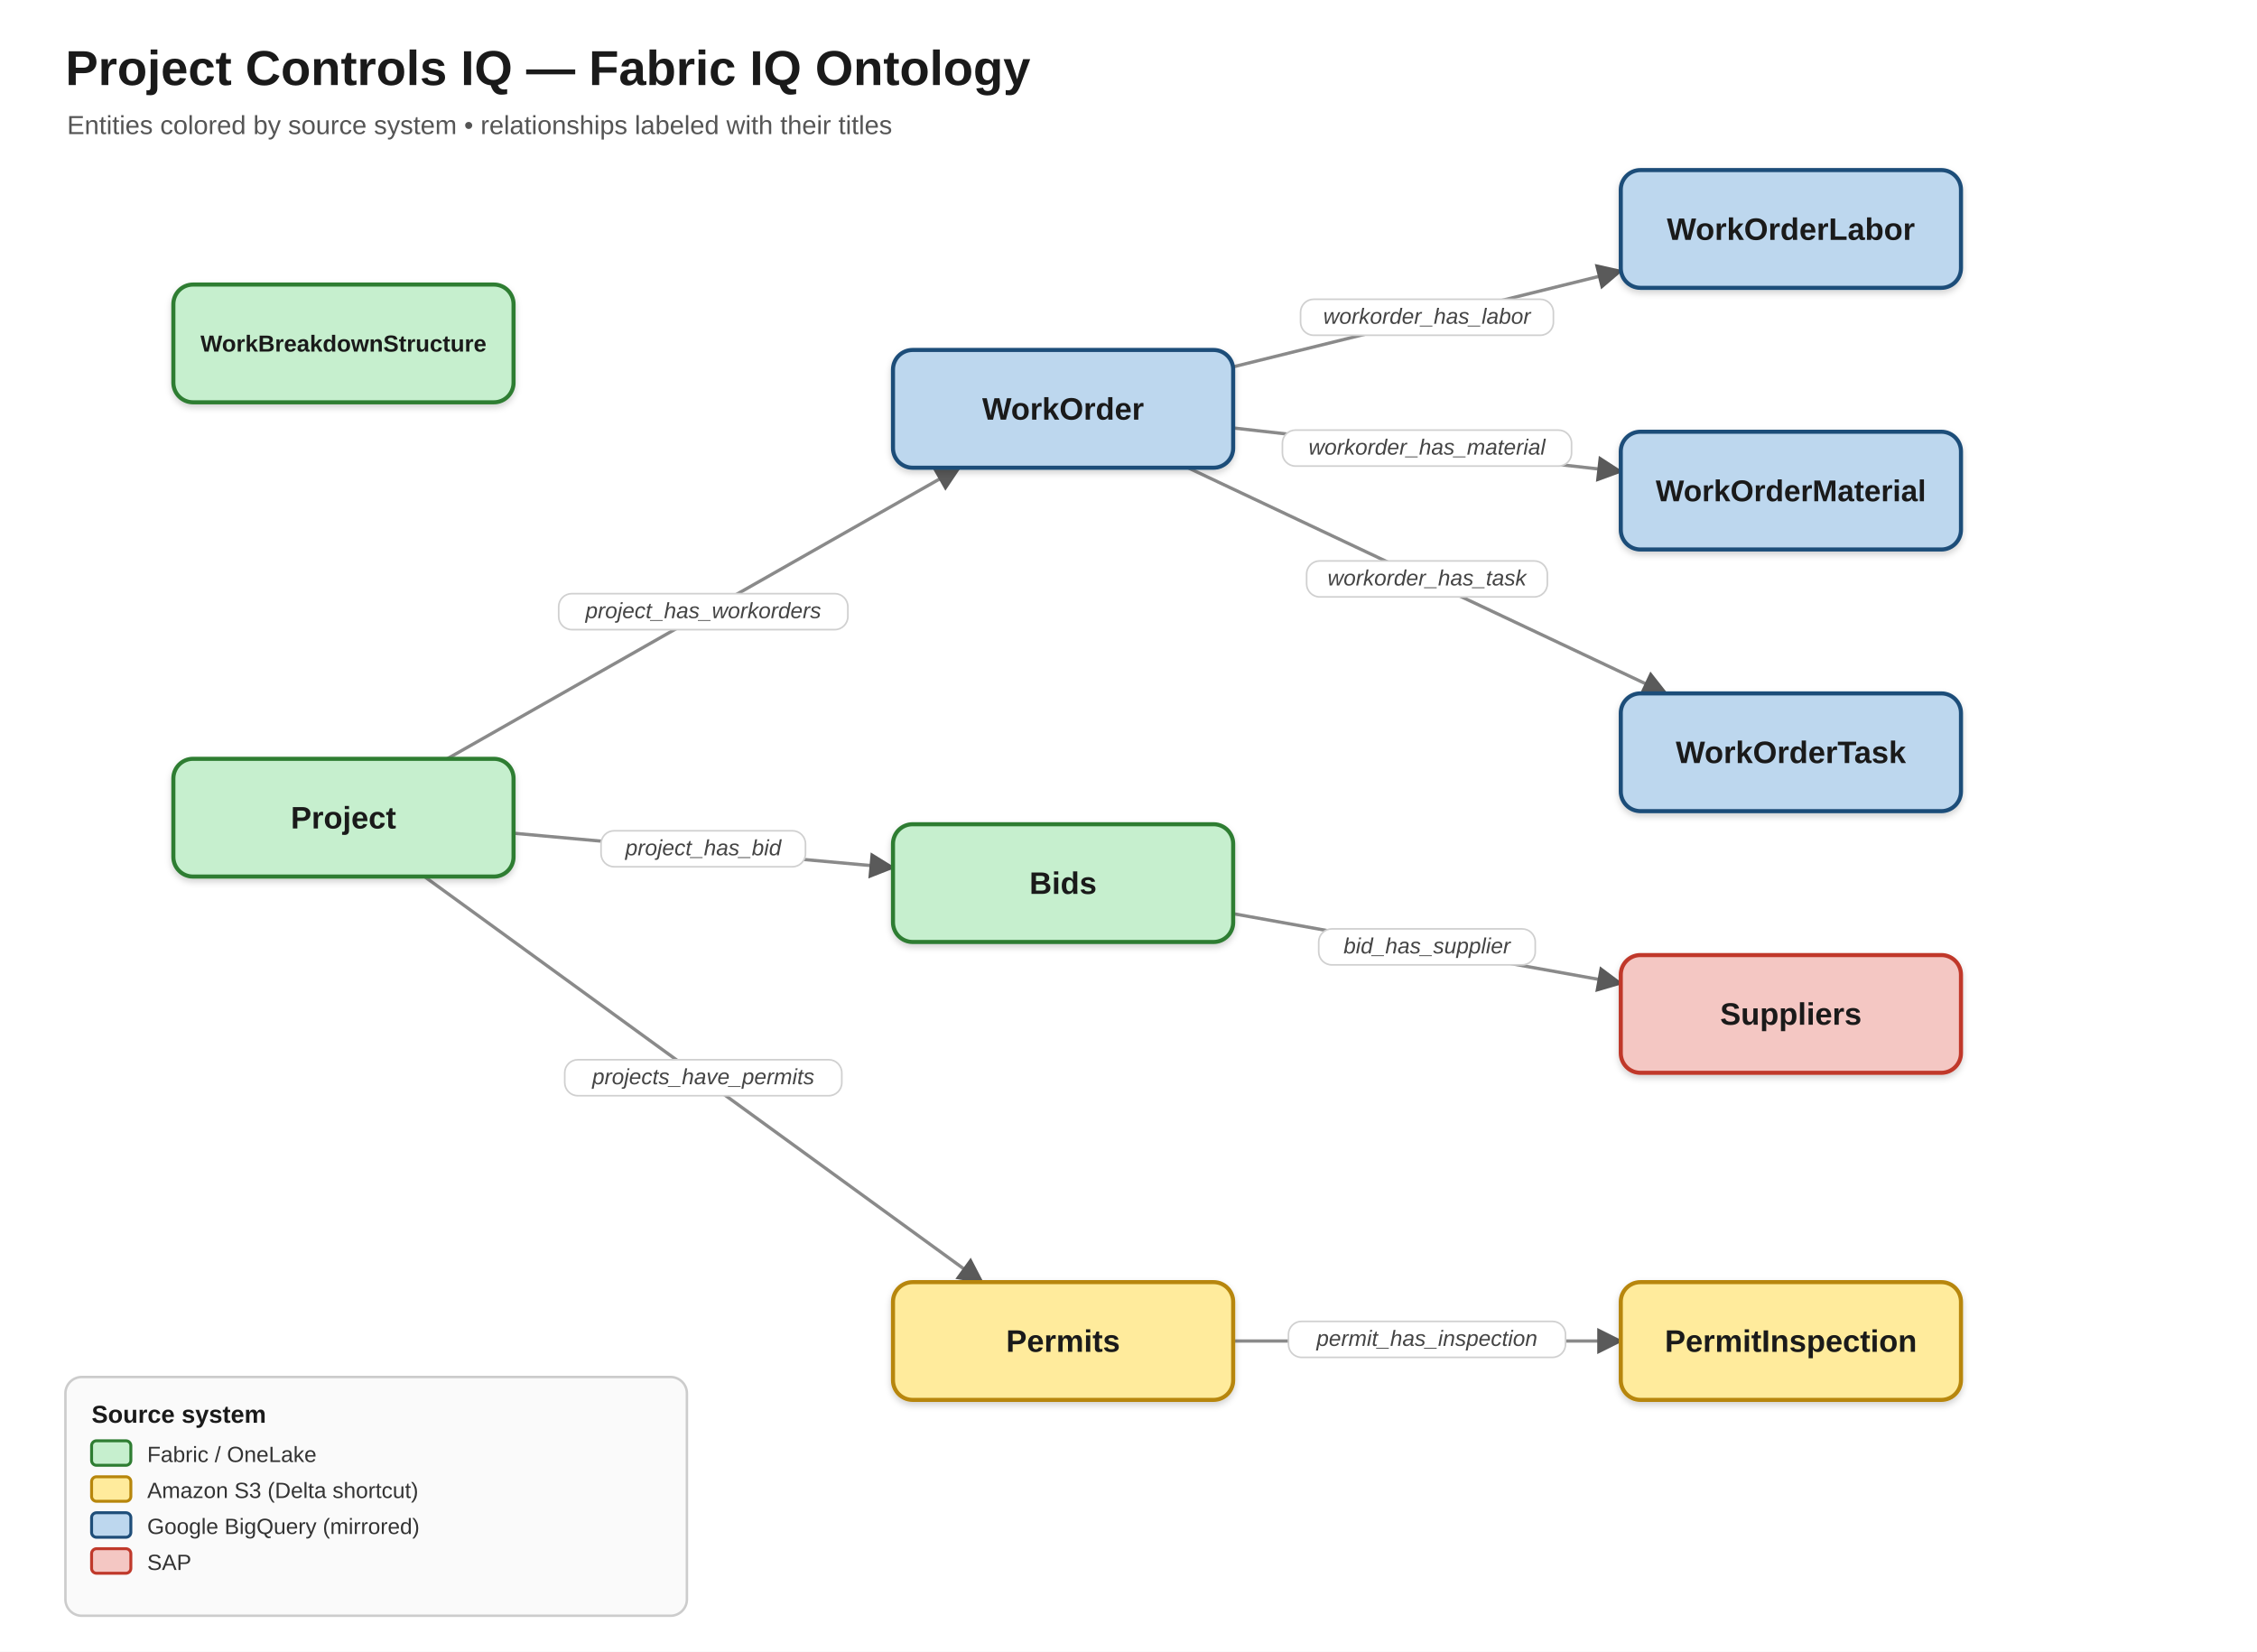
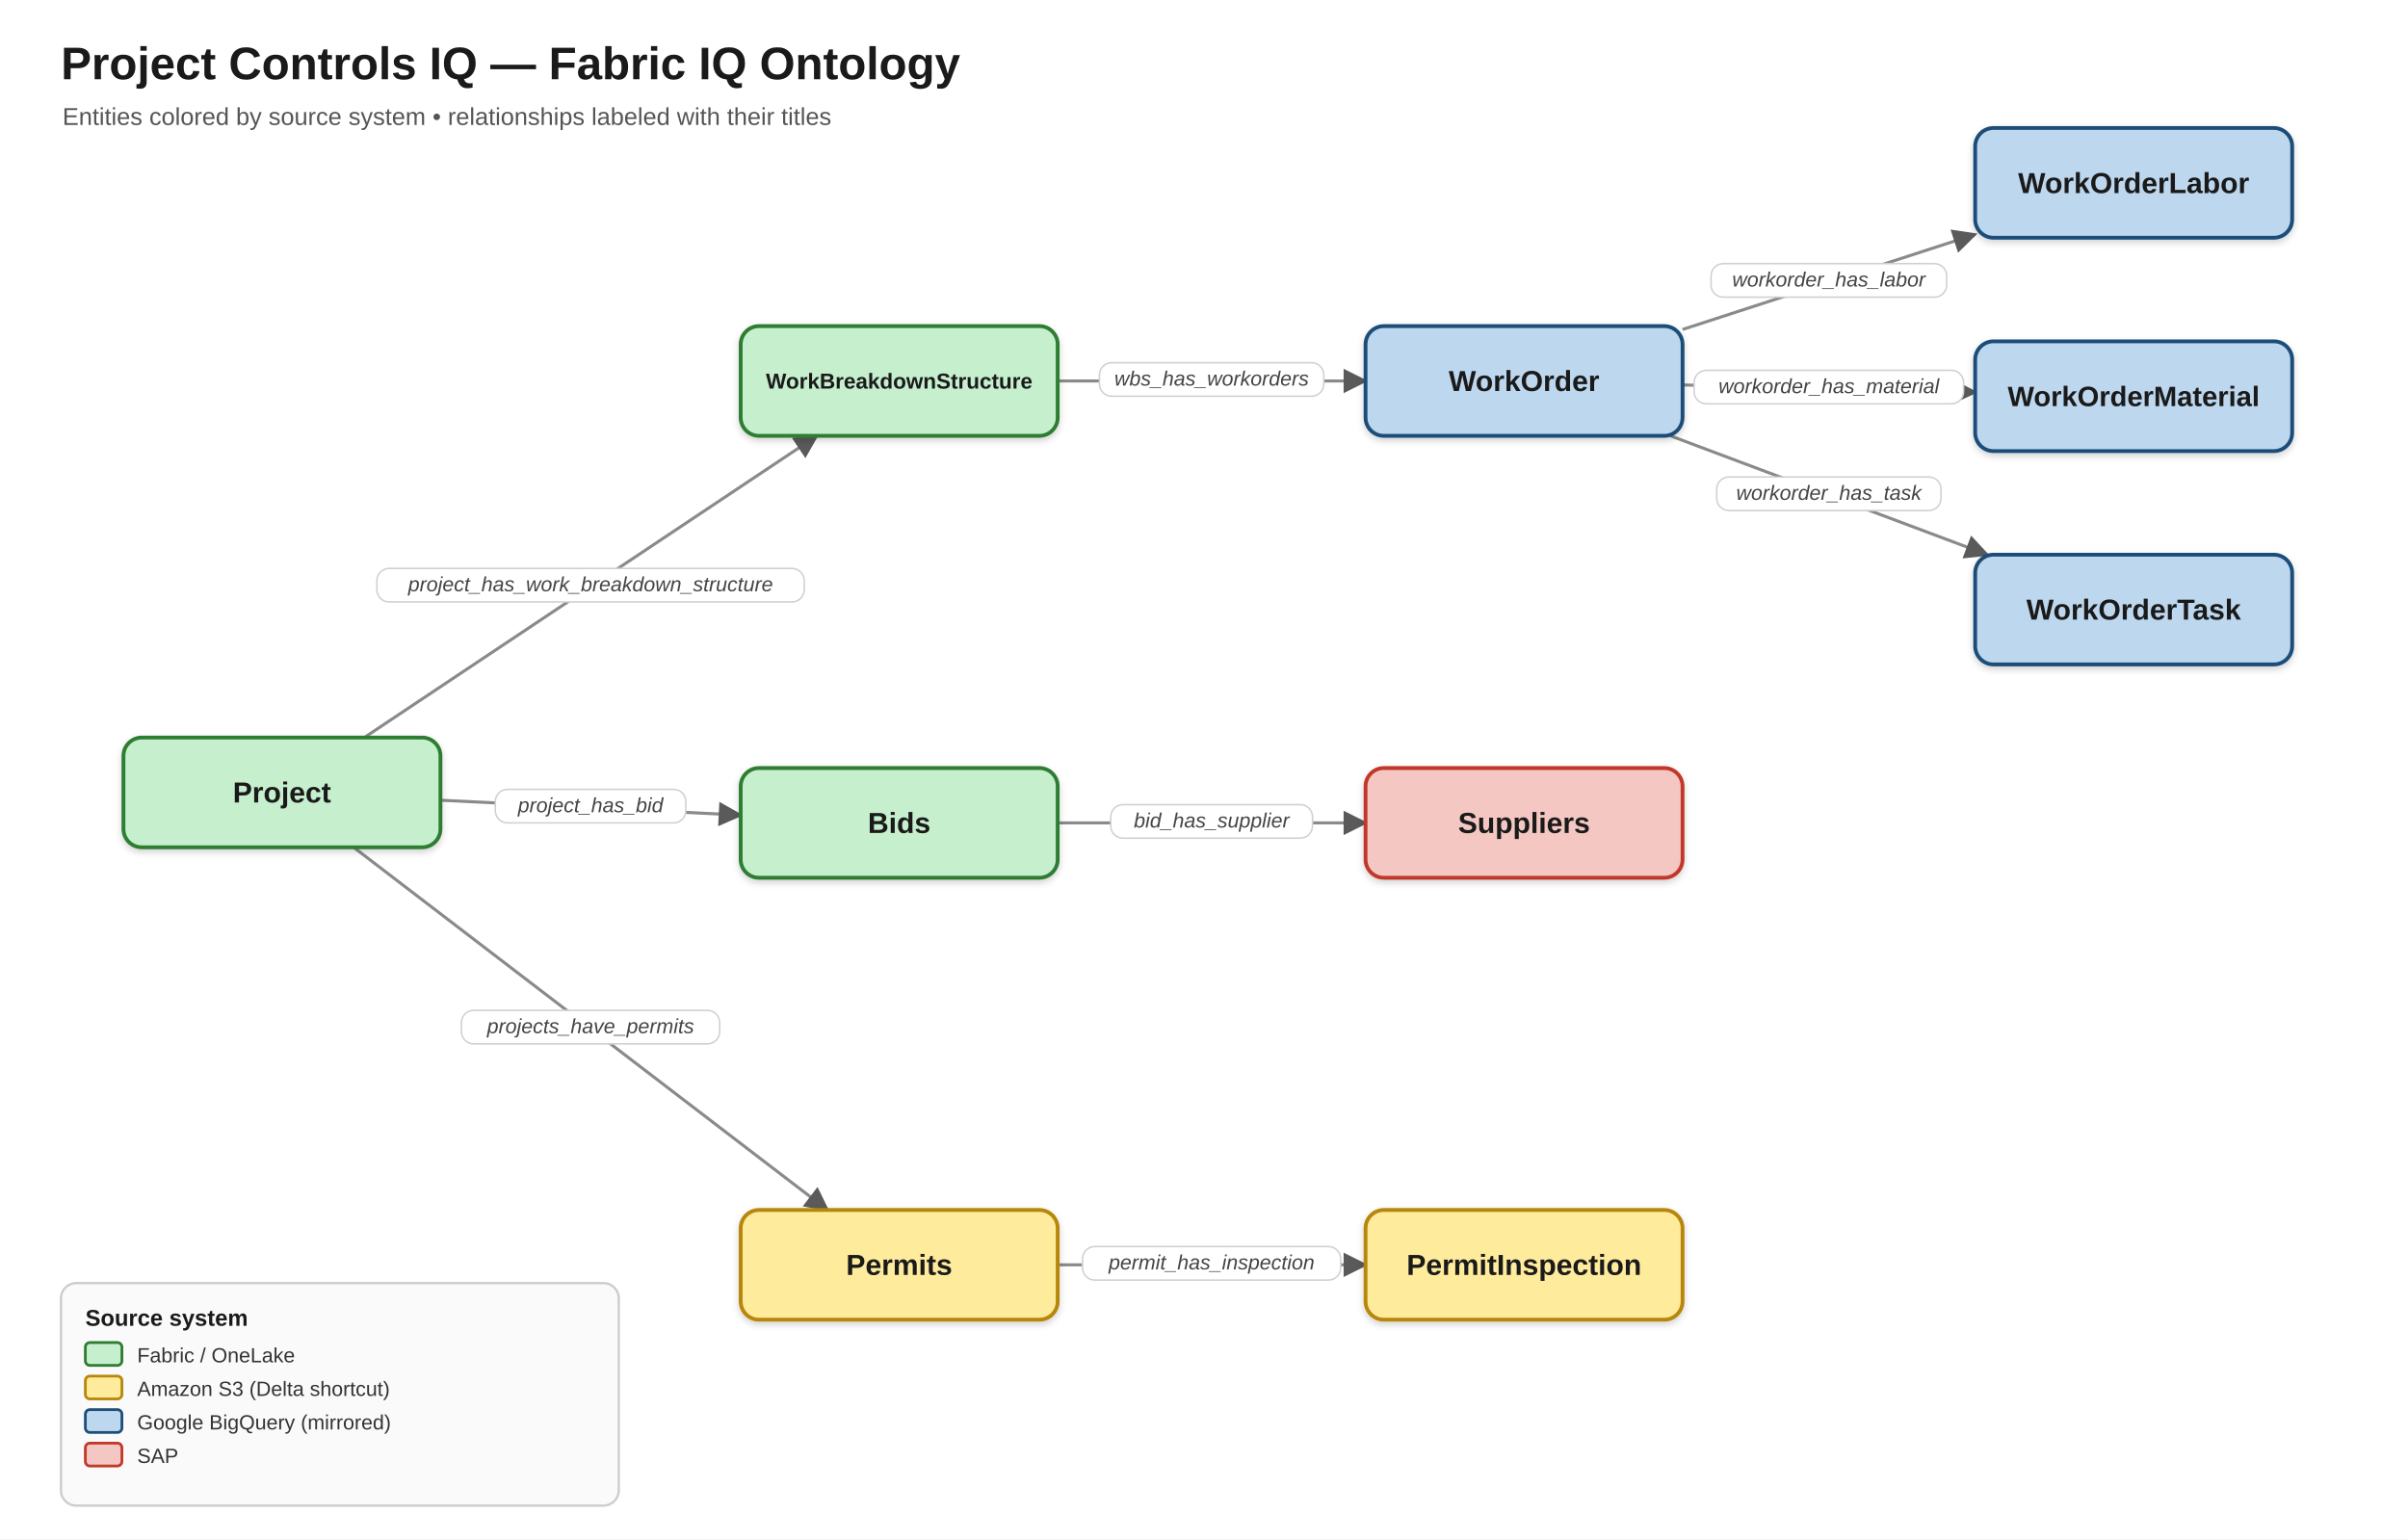
- <svg xmlns="http://www.w3.org/2000/svg" width="1380" height="1010" viewBox="0 0 1380 1010" font-family="Segoe UI, Arial, sans-serif">
-   <rect x="0" y="0" width="1380" height="1010" fill="#ffffff" />
+ <svg xmlns="http://www.w3.org/2000/svg" width="1580" height="1010" viewBox="0 0 1580 1010" font-family="Segoe UI, Arial, sans-serif">
+   <rect x="0" y="0" width="1580" height="1010" fill="#ffffff" />
  <defs>
    <marker id="arrow" viewBox="0 0 10 10" refX="9" refY="5" markerWidth="8" markerHeight="8" orient="auto-start-reverse">
      <path d="M0,0 L10,5 L0,10 z" fill="#5a5a5a" />
    </marker>
    <filter id="shadow" x="-20%" y="-20%" width="140%" height="140%">
      <feDropShadow dx="0" dy="2" stdDeviation="2.2" flood-color="#000" flood-opacity="0.18" />
    </filter>
  </defs>
  <text x="40" y="52" font-size="30" font-weight="700" fill="#1a1a1a">Project Controls IQ — Fabric IQ Ontology</text>
  <text x="41" y="82" font-size="16" fill="#555">Entities colored by source system • relationships labeled with their titles</text>
-   <path d="M754.0,224.3 L991.0,165.7" fill="none" stroke="#8a8a8a" stroke-width="2" marker-end="url(#arrow)" />
-   <path d="M754.0,261.7 L991.0,288.3" fill="none" stroke="#8a8a8a" stroke-width="2" marker-end="url(#arrow)" />
-   <path d="M726.3,286.0 L1018.7,424.0" fill="none" stroke="#8a8a8a" stroke-width="2" marker-end="url(#arrow)" />
-   <path d="M273.4,464.0 L586.6,286.0" fill="none" stroke="#8a8a8a" stroke-width="2" marker-end="url(#arrow)" />
-   <path d="M314.0,509.5 L546.0,530.5" fill="none" stroke="#8a8a8a" stroke-width="2" marker-end="url(#arrow)" />
-   <path d="M259.5,536.0 L600.5,784.0" fill="none" stroke="#8a8a8a" stroke-width="2" marker-end="url(#arrow)" />
-   <path d="M754.0,558.7 L991.0,601.3" fill="none" stroke="#8a8a8a" stroke-width="2" marker-end="url(#arrow)" />
-   <path d="M754.0,820.0 L991.0,820.0" fill="none" stroke="#8a8a8a" stroke-width="2" marker-end="url(#arrow)" />
+   <path d="M239.0,484.0 L536.0,286.0" fill="none" stroke="#8a8a8a" stroke-width="2" marker-end="url(#arrow)" />
+   <path d="M289.0,525.1 L486.0,534.9" fill="none" stroke="#8a8a8a" stroke-width="2" marker-end="url(#arrow)" />
+   <path d="M232.0,556.0 L543.0,794.0" fill="none" stroke="#8a8a8a" stroke-width="2" marker-end="url(#arrow)" />
+   <path d="M694.0,250.0 L896.0,250.0" fill="none" stroke="#8a8a8a" stroke-width="2" marker-end="url(#arrow)" />
+   <path d="M1104.0,216.2 L1296.0,153.8" fill="none" stroke="#8a8a8a" stroke-width="2" marker-end="url(#arrow)" />
+   <path d="M1104.0,252.6 L1296.0,257.4" fill="none" stroke="#8a8a8a" stroke-width="2" marker-end="url(#arrow)" />
+   <path d="M1096.0,286.0 L1304.0,364.0" fill="none" stroke="#8a8a8a" stroke-width="2" marker-end="url(#arrow)" />
+   <path d="M694.0,540.0 L896.0,540.0" fill="none" stroke="#8a8a8a" stroke-width="2" marker-end="url(#arrow)" />
+   <path d="M694.0,830.0 L896.0,830.0" fill="none" stroke="#8a8a8a" stroke-width="2" marker-end="url(#arrow)" />
  <g>
-     <rect x="795.2" y="183.0" width="154.6" height="22" rx="8" fill="#ffffff" stroke="#d0d0d0" stroke-width="1" />
-     <text x="872.5" y="198.0" font-size="13.5" font-style="italic" text-anchor="middle" fill="#444">workorder_has_labor</text>
+     <rect x="247.3" y="373.0" width="280.4" height="22" rx="8" fill="#ffffff" stroke="#d0d0d0" stroke-width="1" />
+     <text x="387.5" y="388.0" font-size="13.5" font-style="italic" text-anchor="middle" fill="#444">project_has_work_breakdown_structure</text>
  </g>
  <g>
-     <rect x="784.1" y="263.0" width="176.8" height="22" rx="8" fill="#ffffff" stroke="#d0d0d0" stroke-width="1" />
-     <text x="872.5" y="278.0" font-size="13.5" font-style="italic" text-anchor="middle" fill="#444">workorder_has_material</text>
+     <rect x="325.0" y="518.0" width="125.0" height="22" rx="8" fill="#ffffff" stroke="#d0d0d0" stroke-width="1" />
+     <text x="387.5" y="533.0" font-size="13.5" font-style="italic" text-anchor="middle" fill="#444">project_has_bid</text>
  </g>
  <g>
-     <rect x="798.9" y="343.0" width="147.2" height="22" rx="8" fill="#ffffff" stroke="#d0d0d0" stroke-width="1" />
-     <text x="872.5" y="358.0" font-size="13.5" font-style="italic" text-anchor="middle" fill="#444">workorder_has_task</text>
+     <rect x="302.8" y="663.0" width="169.4" height="22" rx="8" fill="#ffffff" stroke="#d0d0d0" stroke-width="1" />
+     <text x="387.5" y="678.0" font-size="13.5" font-style="italic" text-anchor="middle" fill="#444">projects_have_permits</text>
  </g>
  <g>
-     <rect x="341.6" y="363.0" width="176.8" height="22" rx="8" fill="#ffffff" stroke="#d0d0d0" stroke-width="1" />
-     <text x="430.0" y="378.0" font-size="13.5" font-style="italic" text-anchor="middle" fill="#444">project_has_workorders</text>
+     <rect x="721.4" y="238.0" width="147.2" height="22" rx="8" fill="#ffffff" stroke="#d0d0d0" stroke-width="1" />
+     <text x="795.0" y="253.0" font-size="13.5" font-style="italic" text-anchor="middle" fill="#444">wbs_has_workorders</text>
  </g>
  <g>
-     <rect x="367.5" y="508.0" width="125.0" height="22" rx="8" fill="#ffffff" stroke="#d0d0d0" stroke-width="1" />
-     <text x="430.0" y="523.0" font-size="13.5" font-style="italic" text-anchor="middle" fill="#444">project_has_bid</text>
+     <rect x="1122.7" y="173.0" width="154.6" height="22" rx="8" fill="#ffffff" stroke="#d0d0d0" stroke-width="1" />
+     <text x="1200.0" y="188.0" font-size="13.5" font-style="italic" text-anchor="middle" fill="#444">workorder_has_labor</text>
  </g>
  <g>
-     <rect x="345.3" y="648.0" width="169.4" height="22" rx="8" fill="#ffffff" stroke="#d0d0d0" stroke-width="1" />
-     <text x="430.0" y="663.0" font-size="13.5" font-style="italic" text-anchor="middle" fill="#444">projects_have_permits</text>
+     <rect x="1111.6" y="243.0" width="176.8" height="22" rx="8" fill="#ffffff" stroke="#d0d0d0" stroke-width="1" />
+     <text x="1200.0" y="258.0" font-size="13.5" font-style="italic" text-anchor="middle" fill="#444">workorder_has_material</text>
  </g>
  <g>
-     <rect x="806.3" y="568.0" width="132.4" height="22" rx="8" fill="#ffffff" stroke="#d0d0d0" stroke-width="1" />
-     <text x="872.5" y="583.0" font-size="13.5" font-style="italic" text-anchor="middle" fill="#444">bid_has_supplier</text>
+     <rect x="1126.4" y="313.0" width="147.2" height="22" rx="8" fill="#ffffff" stroke="#d0d0d0" stroke-width="1" />
+     <text x="1200.0" y="328.0" font-size="13.5" font-style="italic" text-anchor="middle" fill="#444">workorder_has_task</text>
  </g>
  <g>
-     <rect x="787.8" y="808.0" width="169.4" height="22" rx="8" fill="#ffffff" stroke="#d0d0d0" stroke-width="1" />
-     <text x="872.5" y="823.0" font-size="13.5" font-style="italic" text-anchor="middle" fill="#444">permit_has_inspection</text>
+     <rect x="728.8" y="528.0" width="132.4" height="22" rx="8" fill="#ffffff" stroke="#d0d0d0" stroke-width="1" />
+     <text x="795.0" y="543.0" font-size="13.5" font-style="italic" text-anchor="middle" fill="#444">bid_has_supplier</text>
  </g>
-   <rect x="106.0" y="464.0" width="208" height="72" rx="12" fill="#C6EFCE" stroke="#2E7D32" stroke-width="2.5" filter="url(#shadow)" />
-   <text x="210" y="506.6" font-size="19.0" font-weight="700" text-anchor="middle" fill="#1a1a1a">Project</text>
-   <rect x="106.0" y="174.0" width="208" height="72" rx="12" fill="#C6EFCE" stroke="#2E7D32" stroke-width="2.5" filter="url(#shadow)" />
-   <text x="210" y="215.0" font-size="14.2" font-weight="700" text-anchor="middle" fill="#1a1a1a">WorkBreakdownStructure</text>
-   <rect x="546.0" y="214.0" width="208" height="72" rx="12" fill="#BDD7EE" stroke="#1F4E79" stroke-width="2.5" filter="url(#shadow)" />
-   <text x="650" y="256.6" font-size="19.0" font-weight="700" text-anchor="middle" fill="#1a1a1a">WorkOrder</text>
-   <rect x="546.0" y="504.0" width="208" height="72" rx="12" fill="#C6EFCE" stroke="#2E7D32" stroke-width="2.5" filter="url(#shadow)" />
-   <text x="650" y="546.6" font-size="19.0" font-weight="700" text-anchor="middle" fill="#1a1a1a">Bids</text>
-   <rect x="546.0" y="784.0" width="208" height="72" rx="12" fill="#FFEB9C" stroke="#B7860B" stroke-width="2.5" filter="url(#shadow)" />
-   <text x="650" y="826.6" font-size="19.0" font-weight="700" text-anchor="middle" fill="#1a1a1a">Permits</text>
-   <rect x="991.0" y="104.0" width="208" height="72" rx="12" fill="#BDD7EE" stroke="#1F4E79" stroke-width="2.5" filter="url(#shadow)" />
-   <text x="1095" y="146.7" font-size="19.0" font-weight="700" text-anchor="middle" fill="#1a1a1a">WorkOrderLabor</text>
-   <rect x="991.0" y="264.0" width="208" height="72" rx="12" fill="#BDD7EE" stroke="#1F4E79" stroke-width="2.5" filter="url(#shadow)" />
-   <text x="1095" y="306.5" font-size="18.4" font-weight="700" text-anchor="middle" fill="#1a1a1a">WorkOrderMaterial</text>
-   <rect x="991.0" y="424.0" width="208" height="72" rx="12" fill="#BDD7EE" stroke="#1F4E79" stroke-width="2.5" filter="url(#shadow)" />
-   <text x="1095" y="466.6" font-size="19.0" font-weight="700" text-anchor="middle" fill="#1a1a1a">WorkOrderTask</text>
-   <rect x="991.0" y="584.0" width="208" height="72" rx="12" fill="#F4C7C3" stroke="#C0392B" stroke-width="2.5" filter="url(#shadow)" />
-   <text x="1095" y="626.6" font-size="19.0" font-weight="700" text-anchor="middle" fill="#1a1a1a">Suppliers</text>
-   <rect x="991.0" y="784.0" width="208" height="72" rx="12" fill="#FFEB9C" stroke="#B7860B" stroke-width="2.5" filter="url(#shadow)" />
-   <text x="1095" y="826.6" font-size="19.0" font-weight="700" text-anchor="middle" fill="#1a1a1a">PermitInspection</text>
-   <rect x="40" y="842" width="380" height="146" rx="10" fill="#fafafa" stroke="#cccccc" stroke-width="1.5" />
+   <g>
+     <rect x="710.3" y="818.0" width="169.4" height="22" rx="8" fill="#ffffff" stroke="#d0d0d0" stroke-width="1" />
+     <text x="795.0" y="833.0" font-size="13.5" font-style="italic" text-anchor="middle" fill="#444">permit_has_inspection</text>
+   </g>
+   <rect x="81.0" y="484.0" width="208" height="72" rx="12" fill="#C6EFCE" stroke="#2E7D32" stroke-width="2.5" filter="url(#shadow)" />
+   <text x="185" y="526.6" font-size="19.0" font-weight="700" text-anchor="middle" fill="#1a1a1a">Project</text>
+   <rect x="486.0" y="214.0" width="208" height="72" rx="12" fill="#C6EFCE" stroke="#2E7D32" stroke-width="2.5" filter="url(#shadow)" />
+   <text x="590" y="255.0" font-size="14.2" font-weight="700" text-anchor="middle" fill="#1a1a1a">WorkBreakdownStructure</text>
+   <rect x="486.0" y="504.0" width="208" height="72" rx="12" fill="#C6EFCE" stroke="#2E7D32" stroke-width="2.5" filter="url(#shadow)" />
+   <text x="590" y="546.6" font-size="19.0" font-weight="700" text-anchor="middle" fill="#1a1a1a">Bids</text>
+   <rect x="486.0" y="794.0" width="208" height="72" rx="12" fill="#FFEB9C" stroke="#B7860B" stroke-width="2.5" filter="url(#shadow)" />
+   <text x="590" y="836.6" font-size="19.0" font-weight="700" text-anchor="middle" fill="#1a1a1a">Permits</text>
+   <rect x="896.0" y="214.0" width="208" height="72" rx="12" fill="#BDD7EE" stroke="#1F4E79" stroke-width="2.5" filter="url(#shadow)" />
+   <text x="1000" y="256.6" font-size="19.0" font-weight="700" text-anchor="middle" fill="#1a1a1a">WorkOrder</text>
+   <rect x="896.0" y="504.0" width="208" height="72" rx="12" fill="#F4C7C3" stroke="#C0392B" stroke-width="2.5" filter="url(#shadow)" />
+   <text x="1000" y="546.6" font-size="19.0" font-weight="700" text-anchor="middle" fill="#1a1a1a">Suppliers</text>
+   <rect x="896.0" y="794.0" width="208" height="72" rx="12" fill="#FFEB9C" stroke="#B7860B" stroke-width="2.5" filter="url(#shadow)" />
+   <text x="1000" y="836.6" font-size="19.0" font-weight="700" text-anchor="middle" fill="#1a1a1a">PermitInspection</text>
+   <rect x="1296.0" y="84.0" width="208" height="72" rx="12" fill="#BDD7EE" stroke="#1F4E79" stroke-width="2.5" filter="url(#shadow)" />
+   <text x="1400" y="126.7" font-size="19.0" font-weight="700" text-anchor="middle" fill="#1a1a1a">WorkOrderLabor</text>
+   <rect x="1296.0" y="224.0" width="208" height="72" rx="12" fill="#BDD7EE" stroke="#1F4E79" stroke-width="2.5" filter="url(#shadow)" />
+   <text x="1400" y="266.5" font-size="18.4" font-weight="700" text-anchor="middle" fill="#1a1a1a">WorkOrderMaterial</text>
+   <rect x="1296.0" y="364.0" width="208" height="72" rx="12" fill="#BDD7EE" stroke="#1F4E79" stroke-width="2.5" filter="url(#shadow)" />
+   <text x="1400" y="406.6" font-size="19.0" font-weight="700" text-anchor="middle" fill="#1a1a1a">WorkOrderTask</text>
+   <rect x="40" y="842" width="366" height="146" rx="10" fill="#fafafa" stroke="#cccccc" stroke-width="1.5" />
  <text x="56" y="870" font-size="15" font-weight="700" fill="#1a1a1a">Source system</text>
  <rect x="56" y="881" width="24" height="15" rx="3" fill="#C6EFCE" stroke="#2E7D32" stroke-width="1.8" />
  <text x="90" y="894" font-size="13.5" fill="#333">Fabric / OneLake</text>
  <rect x="56" y="903" width="24" height="15" rx="3" fill="#FFEB9C" stroke="#B7860B" stroke-width="1.8" />
  <text x="90" y="916" font-size="13.5" fill="#333">Amazon S3 (Delta shortcut)</text>
  <rect x="56" y="925" width="24" height="15" rx="3" fill="#BDD7EE" stroke="#1F4E79" stroke-width="1.8" />
  <text x="90" y="938" font-size="13.5" fill="#333">Google BigQuery (mirrored)</text>
  <rect x="56" y="947" width="24" height="15" rx="3" fill="#F4C7C3" stroke="#C0392B" stroke-width="1.8" />
  <text x="90" y="960" font-size="13.5" fill="#333">SAP</text>
</svg>
